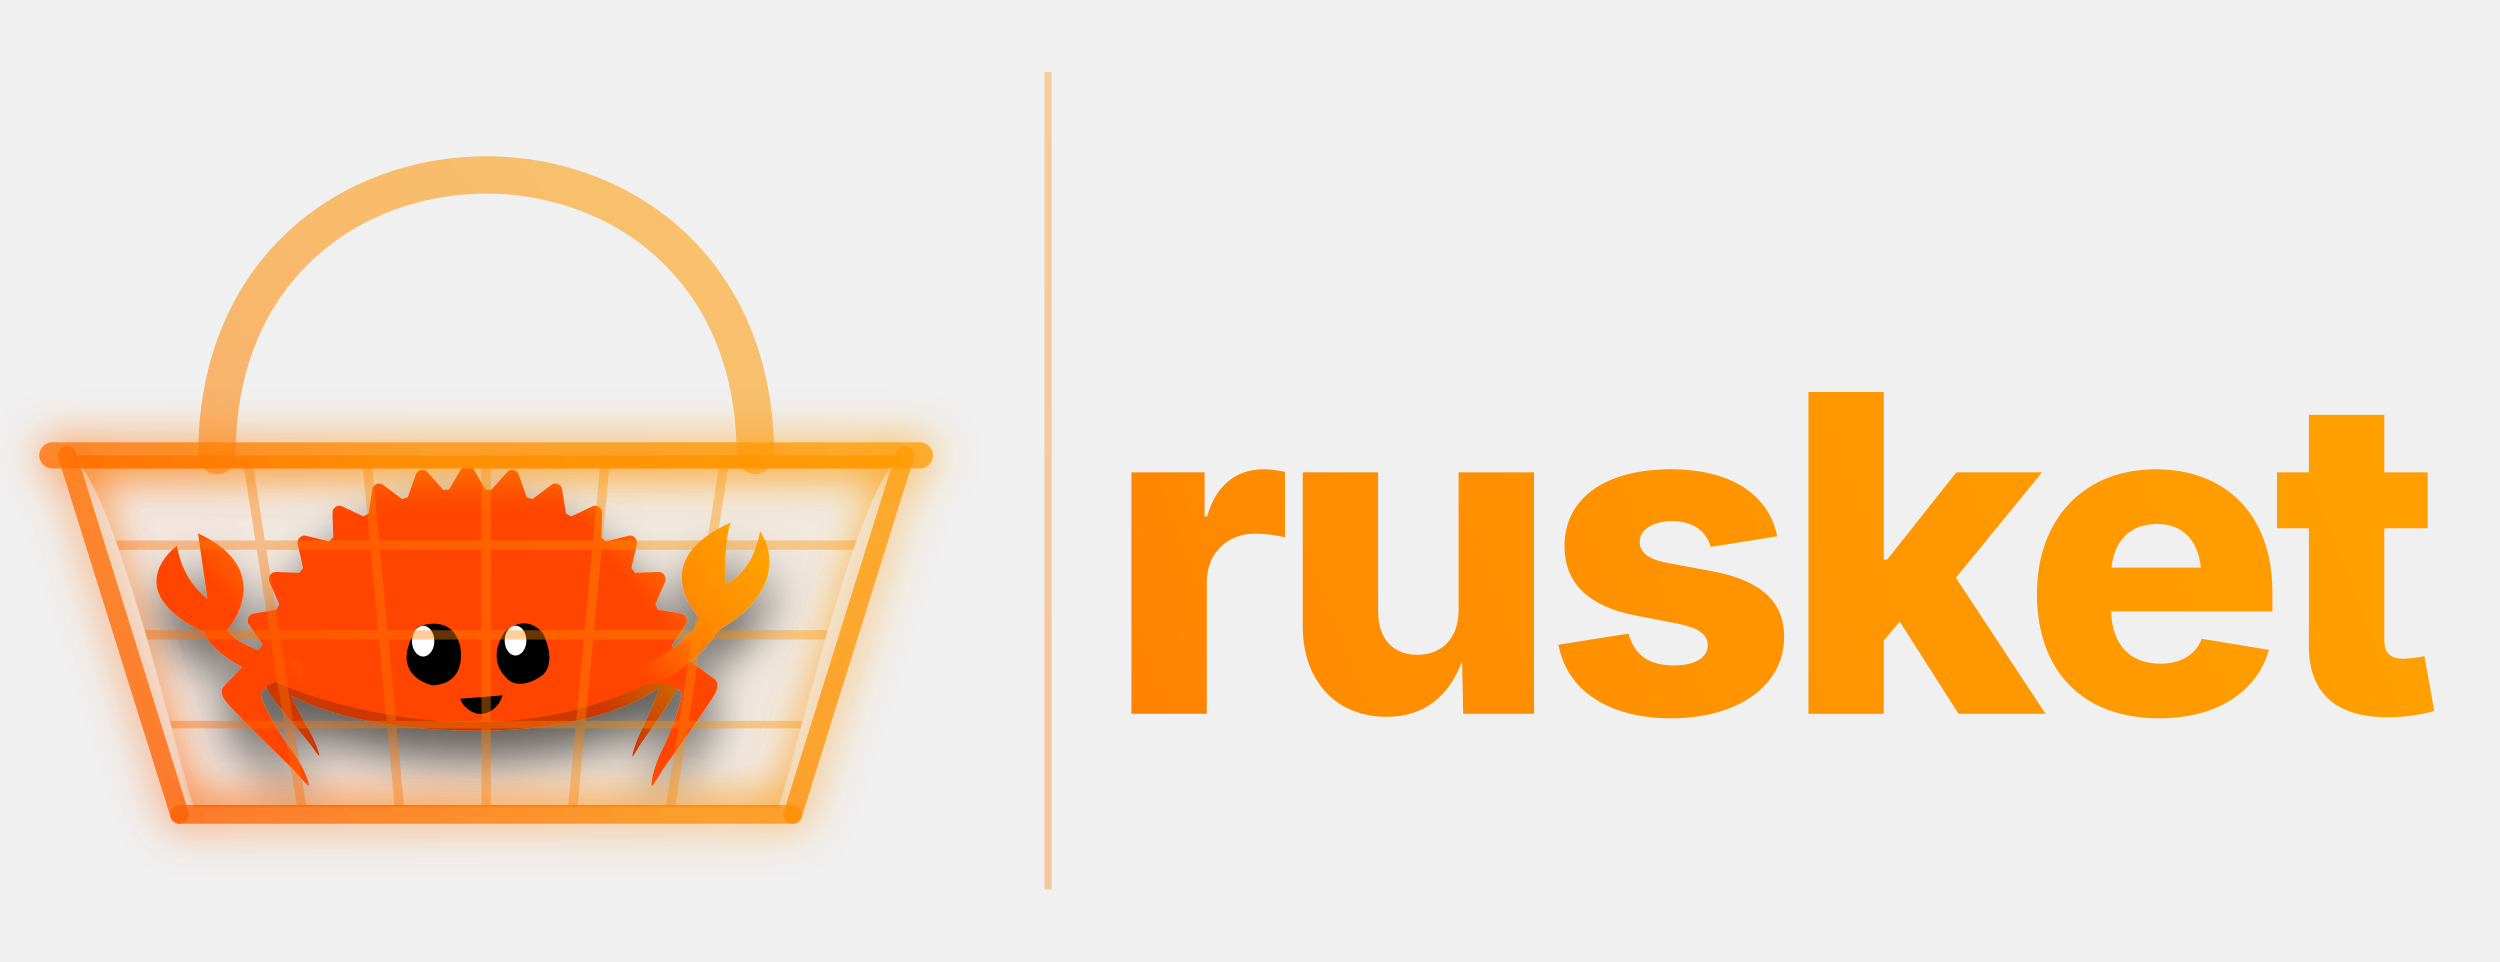
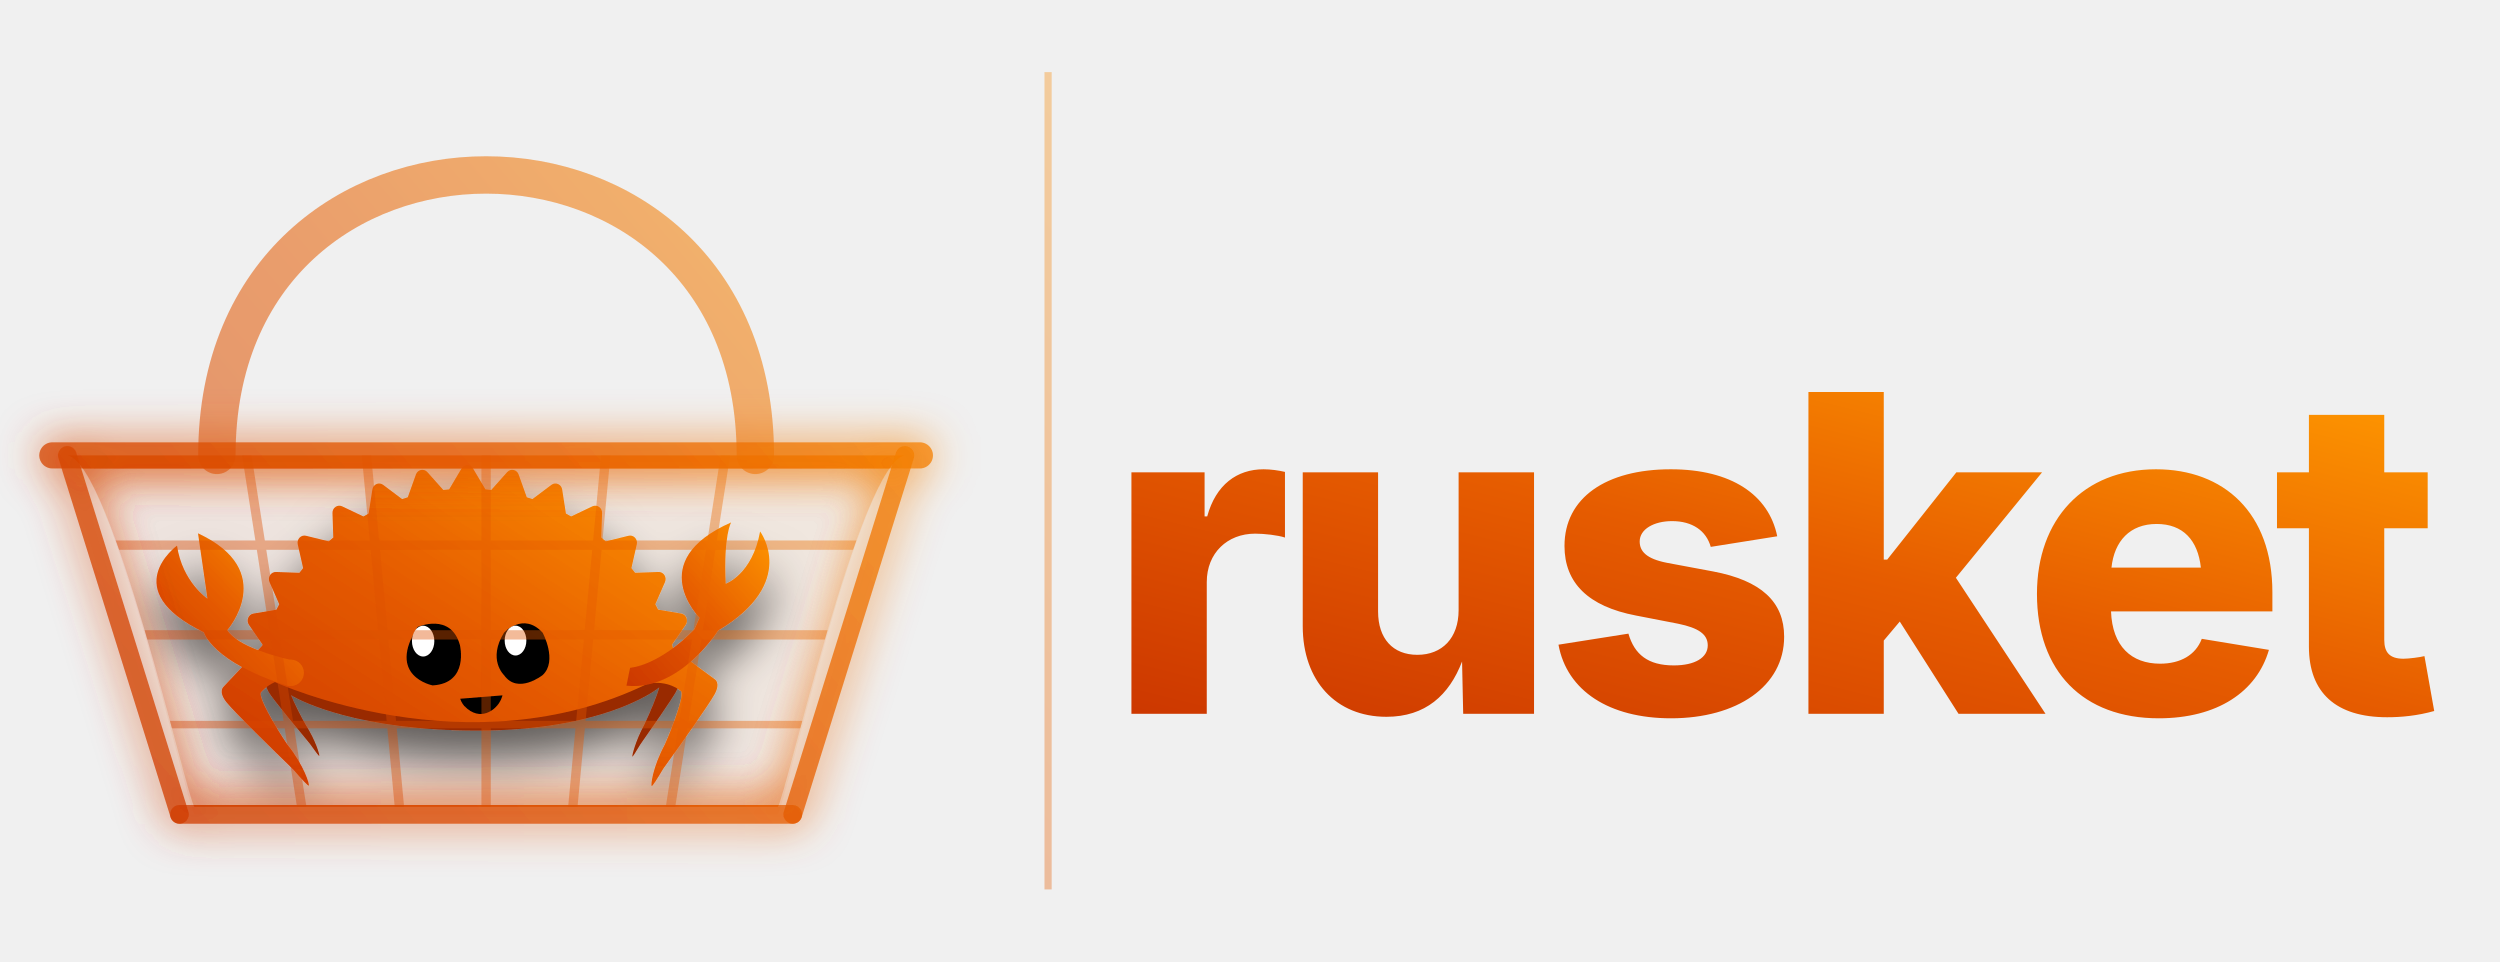
<svg xmlns="http://www.w3.org/2000/svg" viewBox="0 0 520 200" width="100%" height="100%">
  <defs>
-     <linearGradient id="warmGlow" gradientUnits="userSpaceOnUse" x1="0%" y1="100%" x2="100%" y2="0%">
-       <stop offset="0%" stop-color="#FF4500" />
-       <stop offset="50%" stop-color="#FF8C00" />
-       <stop offset="100%" stop-color="#FFA500" />
+     <linearGradient id="basketGlow" gradientUnits="userSpaceOnUse" x1="114" y1="296" x2="346" y2="100">
+       <stop offset="0%" stop-color="#CC3700" />
+       <stop offset="50%" stop-color="#E65C00" />
+       <stop offset="100%" stop-color="#FF9900" />
    </linearGradient>
-     <linearGradient id="warmDark" gradientUnits="userSpaceOnUse" x1="0%" y1="100%" x2="100%" y2="0%">
+     <linearGradient id="crabGlow" gradientUnits="userSpaceOnUse" x1="160" y1="240" x2="280" y2="150">
      <stop offset="0%" stop-color="#CC3700" />
-       <stop offset="50%" stop-color="#CC7000" />
-       <stop offset="100%" stop-color="#CC8400" />
+       <stop offset="50%" stop-color="#E65C00" />
+       <stop offset="100%" stop-color="#FF9900" />
+     </linearGradient>
+     <linearGradient id="crabDark" gradientUnits="userSpaceOnUse" x1="160" y1="240" x2="280" y2="150">
+       <stop offset="0%" stop-color="#992900" />
+       <stop offset="50%" stop-color="#B34700" />
+       <stop offset="100%" stop-color="#CC7A00" />
+     </linearGradient>
+     <linearGradient id="textGlow" gradientUnits="objectBoundingBox" x1="0%" y1="100%" x2="100%" y2="0%">
+       <stop offset="0%" stop-color="#CC3700" />
+       <stop offset="50%" stop-color="#E65C00" />
+       <stop offset="100%" stop-color="#FF9900" />
    </linearGradient>
  </defs>
  <svg x="0" y="-5" width="210" height="180" viewBox="100 75 270 225" overflow="visible">
    <defs>
-       <linearGradient id="warmGlow" gradientUnits="userSpaceOnUse" x1="0%" y1="100%" x2="100%" y2="0%">
-         <stop offset="0%" stop-color="#FF4500" />
-         <stop offset="50%" stop-color="#FF8C00" />
-         <stop offset="100%" stop-color="#FFA500" />
+       <linearGradient id="basketGlow" gradientUnits="userSpaceOnUse" x1="114" y1="296" x2="346" y2="100">
+         <stop offset="0%" stop-color="#CC3700" />
+         <stop offset="50%" stop-color="#E65C00" />
+         <stop offset="100%" stop-color="#FF9900" />
      </linearGradient>
-       <linearGradient id="warmDark" gradientUnits="userSpaceOnUse" x1="0%" y1="100%" x2="100%" y2="0%">
+       <linearGradient id="crabGlow" gradientUnits="userSpaceOnUse" x1="160" y1="240" x2="280" y2="150">
        <stop offset="0%" stop-color="#CC3700" />
-         <stop offset="50%" stop-color="#CC7000" />
-         <stop offset="100%" stop-color="#CC8400" />
+         <stop offset="50%" stop-color="#E65C00" />
+         <stop offset="100%" stop-color="#FF9900" />
+       </linearGradient>
+       <linearGradient id="crabDark" gradientUnits="userSpaceOnUse" x1="160" y1="240" x2="280" y2="150">
+         <stop offset="0%" stop-color="#992900" />
+         <stop offset="50%" stop-color="#B34700" />
+         <stop offset="100%" stop-color="#CC7A00" />
+       </linearGradient>
+       <linearGradient id="textGlow" gradientUnits="objectBoundingBox" x1="0%" y1="100%" x2="100%" y2="0%">
+         <stop offset="0%" stop-color="#CC3700" />
+         <stop offset="50%" stop-color="#E65C00" />
+         <stop offset="100%" stop-color="#FF9900" />
      </linearGradient>
      <filter id="glow9" x="-20%" y="-20%" width="140%" height="140%">
        <feGaussianBlur stdDeviation="6" result="blur" />
        <feMerge>
          <feMergeNode in="blur" />
          <feMergeNode in="SourceGraphic" />
        </feMerge>
      </filter>
      <filter id="shadow9" x="-50%" y="-50%" width="200%" height="200%">
        <feDropShadow dx="0" dy="8" stdDeviation="6" flood-color="#000000" flood-opacity="0.6" />
      </filter>
      <clipPath id="clip9">
        <path d="M 118,200 C 130,202 150,292 152,294 L 308,294 C 310,292 330,202 342,200 Z" />
      </clipPath>
    </defs>
    <style>
      .f9 { animation: bobble9 3s infinite ease-in-out; transform-origin: 230px 150px; }
      .b9 { animation: pg9 4s infinite alternate ease-in-out; }
      @keyframes bobble9 {
        0%   { transform: translateY(0px) rotate(0deg); }
        50%  { transform: translateY(-8px) rotate(1deg); }
        100% { transform: translateY(0px) rotate(0deg); }
      }
      @keyframes pg9 {
-         0%   { stroke: url(#warmGlow); }
-         100% { stroke: url(#warmGlow); filter: drop-shadow(0 0 8px #FF7300); }
+         0%   { stroke: url(#basketGlow); }
+         100% { stroke: url(#basketGlow); filter: drop-shadow(0 0 8px #FF5B00); }
      }
    </style>
-     <path d="M 158 200 C 158 100, 302 100, 302 200" fill="none" stroke="url(#warmGlow)" opacity="0.55" stroke-width="10" stroke-linecap="round" />
-     <path d="M 118,200 C 130,202 150,294 152,296 L 308,296 C 310,294 330,202 342,200 Z" fill="url(#warmGlow)" fill-opacity="0.07" stroke="none" />
+     <path d="M 158 200 C 158 100, 302 100, 302 200" fill="none" stroke="url(#basketGlow)" opacity="0.55" stroke-width="10" stroke-linecap="round" />
+     <path d="M 118,200 C 130,202 150,294 152,296 L 308,296 C 310,294 330,202 342,200 Z" fill="url(#basketGlow)" fill-opacity="0.07" stroke="none" />
    <g clip-path="url(#clip9)">
      <g class="f9" filter="url(#shadow9)">
        <g transform="translate(140, 190) scale(0.14)">
          <g transform="matrix(1,0,0,1,1009.4,506.362)">
-             <path d="M0,-7.203L-12.072,-32.209C-12.009,-33.156 -11.961,-34.107 -11.961,-35.062C-11.961,-63.408 -41.439,-89.533 -91.03,-110.451L-91.03,-93.058C-95.866,-94.977 -100.901,-96.845 -106.147,-98.651L-106.147,-106.759C-177.021,-132.319 -282.53,-148.537 -400.388,-148.537C-503.361,-148.537 -596.917,-136.157 -666.179,-115.983L-666.179,-87.737L-666.181,-87.737L-666.181,-121.925C-737.141,-99.375 -781.135,-68.048 -781.135,-33.41C-781.135,-27.95 -780.034,-22.572 -777.918,-17.297L-785.146,-4.43C-785.146,-4.43 -790.938,3.082 -780.74,18.932C-771.746,32.909 -726.692,87.617 -702.913,116.267C-692.699,130.954 -685.772,140.001 -685.167,139.126C-684.212,137.74 -691.518,110.165 -711.802,78.703C-721.268,61.808 -732.57,39.42 -739.356,22.884C-720.414,34.874 -609.126,90.913 -382.124,90.685C-150.13,90.453 -47.009,17.834 -35.691,7.948C-39.646,23.837 -53.159,55.981 -63.936,78.586C-81.642,110.917 -88.056,139.064 -87.232,140.456C-86.708,141.334 -80.667,132.015 -71.756,116.913C-51.025,87.37 -11.739,30.974 -3.889,16.608C5.007,0.323 0,-7.203 0,-7.203" style="fill:url(#warmDark);fill-rule:nonzero;" />
+             <path d="M0,-7.203L-12.072,-32.209C-12.009,-33.156 -11.961,-34.107 -11.961,-35.062C-11.961,-63.408 -41.439,-89.533 -91.03,-110.451L-91.03,-93.058C-95.866,-94.977 -100.901,-96.845 -106.147,-98.651L-106.147,-106.759C-177.021,-132.319 -282.53,-148.537 -400.388,-148.537C-503.361,-148.537 -596.917,-136.157 -666.179,-115.983L-666.179,-87.737L-666.181,-87.737L-666.181,-121.925C-737.141,-99.375 -781.135,-68.048 -781.135,-33.41C-781.135,-27.95 -780.034,-22.572 -777.918,-17.297L-785.146,-4.43C-785.146,-4.43 -790.938,3.082 -780.74,18.932C-771.746,32.909 -726.692,87.617 -702.913,116.267C-692.699,130.954 -685.772,140.001 -685.167,139.126C-684.212,137.74 -691.518,110.165 -711.802,78.703C-721.268,61.808 -732.57,39.42 -739.356,22.884C-720.414,34.874 -609.126,90.913 -382.124,90.685C-150.13,90.453 -47.009,17.834 -35.691,7.948C-39.646,23.837 -53.159,55.981 -63.936,78.586C-81.642,110.917 -88.056,139.064 -87.232,140.456C-86.708,141.334 -80.667,132.015 -71.756,116.913C-51.025,87.37 -11.739,30.974 -3.889,16.608C5.007,0.323 0,-7.203 0,-7.203" style="fill:url(#crabDark);fill-rule:nonzero;" />
          </g>
          <g transform="matrix(1,0,0,1,1079.49,294.885)">
-             <path d="M0,204.135L-79.343,145.689C-80.088,143.089 -80.833,140.488 -81.603,137.908L-55.541,100.154C-52.881,96.314 -52.345,91.322 -54.072,86.943C-55.803,82.585 -59.587,79.461 -64.062,78.696L-108.128,71.217C-109.837,67.732 -111.626,64.301 -113.422,60.898L-94.907,18.51C-93.004,14.193 -93.402,9.175 -95.929,5.256C-98.446,1.319 -102.715,-0.981 -107.267,-0.802L-151.991,0.823C-154.306,-2.193 -156.658,-5.18 -159.058,-8.114L-148.78,-53.546C-147.738,-58.158 -149.054,-62.989 -152.267,-66.34C-155.462,-69.679 -160.105,-71.062 -164.52,-69.979L-208.082,-59.27C-210.902,-61.763 -213.77,-64.223 -216.67,-66.635L-215.103,-113.276C-214.935,-117.997 -217.136,-122.484 -220.915,-125.105C-224.692,-127.741 -229.485,-128.137 -233.616,-126.179L-274.254,-106.858C-277.527,-108.736 -280.819,-110.595 -284.146,-112.395L-291.327,-158.356C-292.056,-163.012 -295.051,-166.968 -299.246,-168.774C-303.431,-170.591 -308.222,-170.002 -311.894,-167.238L-348.126,-140.053C-351.695,-141.238 -355.279,-142.373 -358.905,-143.46L-374.522,-187.045C-376.11,-191.488 -379.772,-194.751 -384.238,-195.669C-388.688,-196.578 -393.266,-195.037 -396.352,-191.589L-426.851,-157.47C-430.536,-157.893 -434.228,-158.28 -437.927,-158.601L-461.476,-198.277C-463.86,-202.295 -468.073,-204.741 -472.615,-204.741C-477.144,-204.741 -481.365,-202.295 -483.733,-198.277L-507.288,-158.601C-510.989,-158.28 -514.696,-157.893 -518.376,-157.47L-548.875,-191.589C-551.965,-195.037 -556.559,-196.578 -560.997,-195.669C-565.457,-194.739 -569.125,-191.488 -570.704,-187.045L-586.333,-143.46C-589.954,-142.373 -593.538,-141.23 -597.113,-140.053L-633.333,-167.238C-637.016,-170.012 -641.811,-170.599 -646.001,-168.774C-650.182,-166.968 -653.189,-163.012 -653.914,-158.356L-661.1,-112.395C-664.422,-110.595 -667.714,-108.746 -670.995,-106.858L-711.629,-126.179C-715.756,-128.145 -720.574,-127.741 -724.333,-125.105C-728.106,-122.484 -730.313,-117.997 -730.143,-113.276L-728.581,-66.635C-731.475,-64.223 -734.337,-61.763 -737.172,-59.27L-780.726,-69.979C-785.149,-71.053 -789.788,-69.679 -792.991,-66.34C-796.212,-62.989 -797.517,-58.158 -796.482,-53.546L-786.225,-8.114C-788.603,-5.169 -790.958,-2.193 -793.267,0.823L-837.991,-0.802C-842.504,-0.937 -846.812,1.319 -849.334,5.256C-851.861,9.175 -852.244,14.193 -850.363,18.51L-831.835,60.898C-833.634,64.301 -835.421,67.732 -837.144,71.217L-881.207,78.696C-885.686,79.45 -889.459,82.572 -891.201,86.943C-892.929,91.322 -892.368,96.314 -889.727,100.154L-863.661,137.908C-863.862,138.575 -864.048,139.247 -864.248,139.916L-937.944,218.201C-937.944,218.201 -949.24,227.052 -932.797,247.855C-918.297,266.206 -843.846,338.951 -804.526,377.06C-787.92,396.408 -776.542,408.389 -775.354,407.353C-773.478,405.708 -783.326,370.506 -816.036,329.204C-841.252,292.148 -873.977,235.155 -866.303,228.586C-866.303,228.586 -857.574,217.505 -840.061,209.529C-839.42,210.041 -840.723,209.022 -840.061,209.529C-840.061,209.529 -470.466,380.02 -127.632,212.413C-88.468,205.388 -64.759,226.368 -64.759,226.368C-56.583,231.108 -77.755,289.712 -95.166,328.505C-118.845,372.555 -122.317,406.927 -120.31,408.119C-119.042,408.876 -110.427,395.766 -98.138,374.902C-67.814,332.649 -10.492,252.1 0,232.534C11.895,210.352 0,204.135 0,204.135" style="fill:url(#warmGlow);fill-rule:nonzero;" />
+             <path d="M0,204.135L-79.343,145.689C-80.088,143.089 -80.833,140.488 -81.603,137.908L-55.541,100.154C-52.881,96.314 -52.345,91.322 -54.072,86.943C-55.803,82.585 -59.587,79.461 -64.062,78.696L-108.128,71.217C-109.837,67.732 -111.626,64.301 -113.422,60.898L-94.907,18.51C-93.004,14.193 -93.402,9.175 -95.929,5.256C-98.446,1.319 -102.715,-0.981 -107.267,-0.802L-151.991,0.823C-154.306,-2.193 -156.658,-5.18 -159.058,-8.114L-148.78,-53.546C-147.738,-58.158 -149.054,-62.989 -152.267,-66.34C-155.462,-69.679 -160.105,-71.062 -164.52,-69.979L-208.082,-59.27C-210.902,-61.763 -213.77,-64.223 -216.67,-66.635L-215.103,-113.276C-214.935,-117.997 -217.136,-122.484 -220.915,-125.105C-224.692,-127.741 -229.485,-128.137 -233.616,-126.179L-274.254,-106.858C-277.527,-108.736 -280.819,-110.595 -284.146,-112.395L-291.327,-158.356C-292.056,-163.012 -295.051,-166.968 -299.246,-168.774C-303.431,-170.591 -308.222,-170.002 -311.894,-167.238L-348.126,-140.053C-351.695,-141.238 -355.279,-142.373 -358.905,-143.46L-374.522,-187.045C-376.11,-191.488 -379.772,-194.751 -384.238,-195.669C-388.688,-196.578 -393.266,-195.037 -396.352,-191.589L-426.851,-157.47C-430.536,-157.893 -434.228,-158.28 -437.927,-158.601L-461.476,-198.277C-463.86,-202.295 -468.073,-204.741 -472.615,-204.741C-477.144,-204.741 -481.365,-202.295 -483.733,-198.277L-507.288,-158.601C-510.989,-158.28 -514.696,-157.893 -518.376,-157.47L-548.875,-191.589C-551.965,-195.037 -556.559,-196.578 -560.997,-195.669C-565.457,-194.739 -569.125,-191.488 -570.704,-187.045L-586.333,-143.46C-589.954,-142.373 -593.538,-141.23 -597.113,-140.053L-633.333,-167.238C-637.016,-170.012 -641.811,-170.599 -646.001,-168.774C-650.182,-166.968 -653.189,-163.012 -653.914,-158.356L-661.1,-112.395C-664.422,-110.595 -667.714,-108.746 -670.995,-106.858L-711.629,-126.179C-715.756,-128.145 -720.574,-127.741 -724.333,-125.105C-728.106,-122.484 -730.313,-117.997 -730.143,-113.276L-728.581,-66.635C-731.475,-64.223 -734.337,-61.763 -737.172,-59.27L-780.726,-69.979C-785.149,-71.053 -789.788,-69.679 -792.991,-66.34C-796.212,-62.989 -797.517,-58.158 -796.482,-53.546L-786.225,-8.114C-788.603,-5.169 -790.958,-2.193 -793.267,0.823L-837.991,-0.802C-842.504,-0.937 -846.812,1.319 -849.334,5.256C-851.861,9.175 -852.244,14.193 -850.363,18.51L-831.835,60.898C-833.634,64.301 -835.421,67.732 -837.144,71.217L-881.207,78.696C-885.686,79.45 -889.459,82.572 -891.201,86.943C-892.929,91.322 -892.368,96.314 -889.727,100.154L-863.661,137.908C-863.862,138.575 -864.048,139.247 -864.248,139.916L-937.944,218.201C-937.944,218.201 -949.24,227.052 -932.797,247.855C-918.297,266.206 -843.846,338.951 -804.526,377.06C-787.92,396.408 -776.542,408.389 -775.354,407.353C-773.478,405.708 -783.326,370.506 -816.036,329.204C-841.252,292.148 -873.977,235.155 -866.303,228.586C-866.303,228.586 -857.574,217.505 -840.061,209.529C-839.42,210.041 -840.723,209.022 -840.061,209.529C-840.061,209.529 -470.466,380.02 -127.632,212.413C-88.468,205.388 -64.759,226.368 -64.759,226.368C-56.583,231.108 -77.755,289.712 -95.166,328.505C-118.845,372.555 -122.317,406.927 -120.31,408.119C-119.042,408.876 -110.427,395.766 -98.138,374.902C-67.814,332.649 -10.492,252.1 0,232.534C11.895,210.352 0,204.135 0,204.135" style="fill: url(#textGlow);fill-rule:nonzero;" />
          </g>
          <g transform="matrix(1,0,0,1,917.896,244.679)">
-             <path d="M0,232.466C0,232.466 53.179,230 123.032,159.004L132.93,137.025C132.93,137.025 24.513,29.177 193.048,-45.266C193.048,-45.266 178.293,-21.154 182.622,72.006C182.622,72.006 233.437,54.357 248.336,-27.934C248.336,-27.934 322.456,69.79 167.834,161.443C167.834,161.443 95.294,277.732 -6.971,266.593L0,232.466Z" style="fill:url(#warmGlow);fill-rule:nonzero;" />
+             <path d="M0,232.466C0,232.466 53.179,230 123.032,159.004L132.93,137.025C132.93,137.025 24.513,29.177 193.048,-45.266C193.048,-45.266 178.293,-21.154 182.622,72.006C182.622,72.006 233.437,54.357 248.336,-27.934C248.336,-27.934 322.456,69.79 167.834,161.443C167.834,161.443 95.294,277.732 -6.971,266.593L0,232.466Z" style="fill: url(#textGlow);fill-rule:nonzero;" />
          </g>
          <g transform="matrix(1,0,0,1,676.997,488.361)">
            <path d="M0,-78.192C0,-78.192 36.935,-118.635 73.871,-78.192C73.871,-78.192 102.893,-24.265 73.871,2.695C73.871,2.695 26.384,40.443 0,2.695C0,2.695 -31.658,-26.964 0,-78.192" style="fill-rule:nonzero;" />
          </g>
          <g transform="matrix(1,0,0,1,719.761,425.169)">
            <path d="M0,0.004C0,15.75 -9.282,28.518 -20.732,28.518C-32.18,28.518 -41.462,15.75 -41.462,0.004C-41.462,-15.746 -32.18,-28.514 -20.732,-28.514C-9.282,-28.514 0,-15.746 0,0.004" style="fill:white;fill-rule:nonzero;" />
          </g>
          <g transform="matrix(1,0,0,1,512.148,482.736)">
            <path d="M0,-83.609C0,-83.609 63.355,-111.661 80.648,-49.047C80.648,-49.047 98.762,23.933 28.618,28.052C28.618,28.052 -60.826,10.824 0,-83.609" style="fill-rule:nonzero;" />
          </g>
          <g transform="matrix(1,0,0,1,543.968,426.204)">
            <path d="M0,0.002C0,16.241 -9.572,29.411 -21.381,29.411C-33.185,29.411 -42.76,16.241 -42.76,0.002C-42.76,-16.242 -33.185,-29.409 -21.381,-29.409C-9.572,-29.409 0,-16.242 0,0.002" style="fill:white;fill-rule:nonzero;" />
          </g>
          <g transform="matrix(1,0,0,1,593.317,576.574)">
            <path d="M0,-40.271L80.796,-46.755C80.796,-46.755 78.058,-33.749 67.517,-23.986C67.517,-23.986 39.727,6.484 7.844,-26.519C7.844,-26.519 2.627,-32.148 0,-40.271" style="fill-rule:nonzero;" />
          </g>
          <g transform="matrix(1,0,0,1,269.796,270.778)">
-             <path d="M0,190.741C-0.667,190.741 -1.321,190.79 -1.973,190.842C-28.207,184.871 -101.946,165.657 -121.437,134.479C-121.437,134.479 -22.21,21.607 -177.297,-50.54L-159.24,74.338C-159.24,74.338 -207.049,42.389 -217.366,-27.008C-217.366,-27.008 -333.789,57.486 -165.982,138.466C-165.982,138.466 -150.762,195.653 -4.633,241.281L-4.526,240.846C-3.055,241.118 -1.549,241.281 0,241.281C13.808,241.281 25.003,229.969 25.003,216.01C25.003,202.054 13.808,190.741 0,190.741" style="fill:url(#warmGlow);fill-rule:nonzero;" />
+             <path d="M0,190.741C-0.667,190.741 -1.321,190.79 -1.973,190.842C-28.207,184.871 -101.946,165.657 -121.437,134.479C-121.437,134.479 -22.21,21.607 -177.297,-50.54L-159.24,74.338C-159.24,74.338 -207.049,42.389 -217.366,-27.008C-217.366,-27.008 -333.789,57.486 -165.982,138.466C-165.982,138.466 -150.762,195.653 -4.633,241.281L-4.526,240.846C-3.055,241.118 -1.549,241.281 0,241.281C13.808,241.281 25.003,229.969 25.003,216.01C25.003,202.054 13.808,190.741 0,190.741" style="fill: url(#textGlow);fill-rule:nonzero;" />
          </g>
        </g>
      </g>
    </g>
    <polygon points="120,200 150,290 310,290 340,200" fill="none" />
    <g clip-path="url(#clip9)">
      <g filter="url(#glow9)">
-         <line x1="114" y1="200" x2="346" y2="200" stroke="url(#warmGlow)" stroke-width="7" stroke-linecap="round" opacity="0.75" />
-         <line x1="148" y1="296" x2="312" y2="296" stroke="url(#warmGlow)" stroke-width="5" stroke-linecap="round" opacity="0.75" />
-         <line x1="118" y1="200" x2="148" y2="296" stroke="url(#warmGlow)" stroke-width="5" stroke-linecap="round" opacity="0.75" />
-         <line x1="342" y1="200" x2="312" y2="296" stroke="url(#warmGlow)" stroke-width="5" stroke-linecap="round" opacity="0.75" />
+         <line x1="114" y1="200" x2="346" y2="200" stroke="url(#basketGlow)" stroke-width="7" stroke-linecap="round" opacity="0.75" />
+         <line x1="148" y1="296" x2="312" y2="296" stroke="url(#basketGlow)" stroke-width="5" stroke-linecap="round" opacity="0.75" />
+         <line x1="118" y1="200" x2="148" y2="296" stroke="url(#basketGlow)" stroke-width="5" stroke-linecap="round" opacity="0.75" />
+         <line x1="342" y1="200" x2="312" y2="296" stroke="url(#basketGlow)" stroke-width="5" stroke-linecap="round" opacity="0.75" />
      </g>
-       <g stroke="url(#warmGlow)" stroke-linecap="round" opacity="0.4">
+       <g stroke="url(#basketGlow)" stroke-linecap="round" opacity="0.4">
        <line x1="120" y1="224" x2="340" y2="224" stroke-width="2.5" />
        <line x1="124" y1="248" x2="336" y2="248" stroke-width="2.5" />
        <line x1="130" y1="272" x2="330" y2="272" stroke-width="2" />
        <line x1="166" y1="200" x2="181" y2="296" stroke-width="2.5" />
        <line x1="198" y1="200" x2="207" y2="296" stroke-width="2.5" />
        <line x1="230" y1="200" x2="230" y2="296" stroke-width="2.5" />
        <line x1="262" y1="200" x2="253" y2="296" stroke-width="2.5" />
        <line x1="294" y1="200" x2="279" y2="296" stroke-width="2.5" />
      </g>
    </g>
    <g filter="url(#glow9)">
-       <line x1="114" y1="200" x2="346" y2="200" stroke="url(#warmGlow)" stroke-width="7" stroke-linecap="round" opacity="0.75" />
-       <line x1="148" y1="296" x2="312" y2="296" stroke="url(#warmGlow)" stroke-width="5" stroke-linecap="round" opacity="0.75" />
-       <line x1="118" y1="200" x2="148" y2="296" stroke="url(#warmGlow)" stroke-width="5" stroke-linecap="round" opacity="0.75" />
-       <line x1="342" y1="200" x2="312" y2="296" stroke="url(#warmGlow)" stroke-width="5" stroke-linecap="round" opacity="0.75" />
+       <line x1="114" y1="200" x2="346" y2="200" stroke="url(#basketGlow)" stroke-width="7" stroke-linecap="round" opacity="0.75" />
+       <line x1="148" y1="296" x2="312" y2="296" stroke="url(#basketGlow)" stroke-width="5" stroke-linecap="round" opacity="0.75" />
+       <line x1="118" y1="200" x2="148" y2="296" stroke="url(#basketGlow)" stroke-width="5" stroke-linecap="round" opacity="0.75" />
+       <line x1="342" y1="200" x2="312" y2="296" stroke="url(#basketGlow)" stroke-width="5" stroke-linecap="round" opacity="0.75" />
    </g>
  </svg>
-   <line x1="218" y1="15" x2="218" y2="185" stroke="url(#warmGlow)" stroke-width="1.5" opacity="0.35" />
-   <text x="369" y="115" font-family="Inter, system-ui, -apple-system, sans-serif" font-weight="800" font-size="92px" fill="url(#warmGlow)" letter-spacing="-3px" text-anchor="middle" dominant-baseline="central">rusket</text>
+   <line x1="218" y1="15" x2="218" y2="185" stroke="url(#basketGlow)" stroke-width="1.5" opacity="0.35" />
+   <text x="369" y="115" font-family="Inter, system-ui, -apple-system, sans-serif" font-weight="800" font-size="92px" fill="url(#textGlow)" letter-spacing="-3px" text-anchor="middle" dominant-baseline="central">rusket</text>
</svg>
